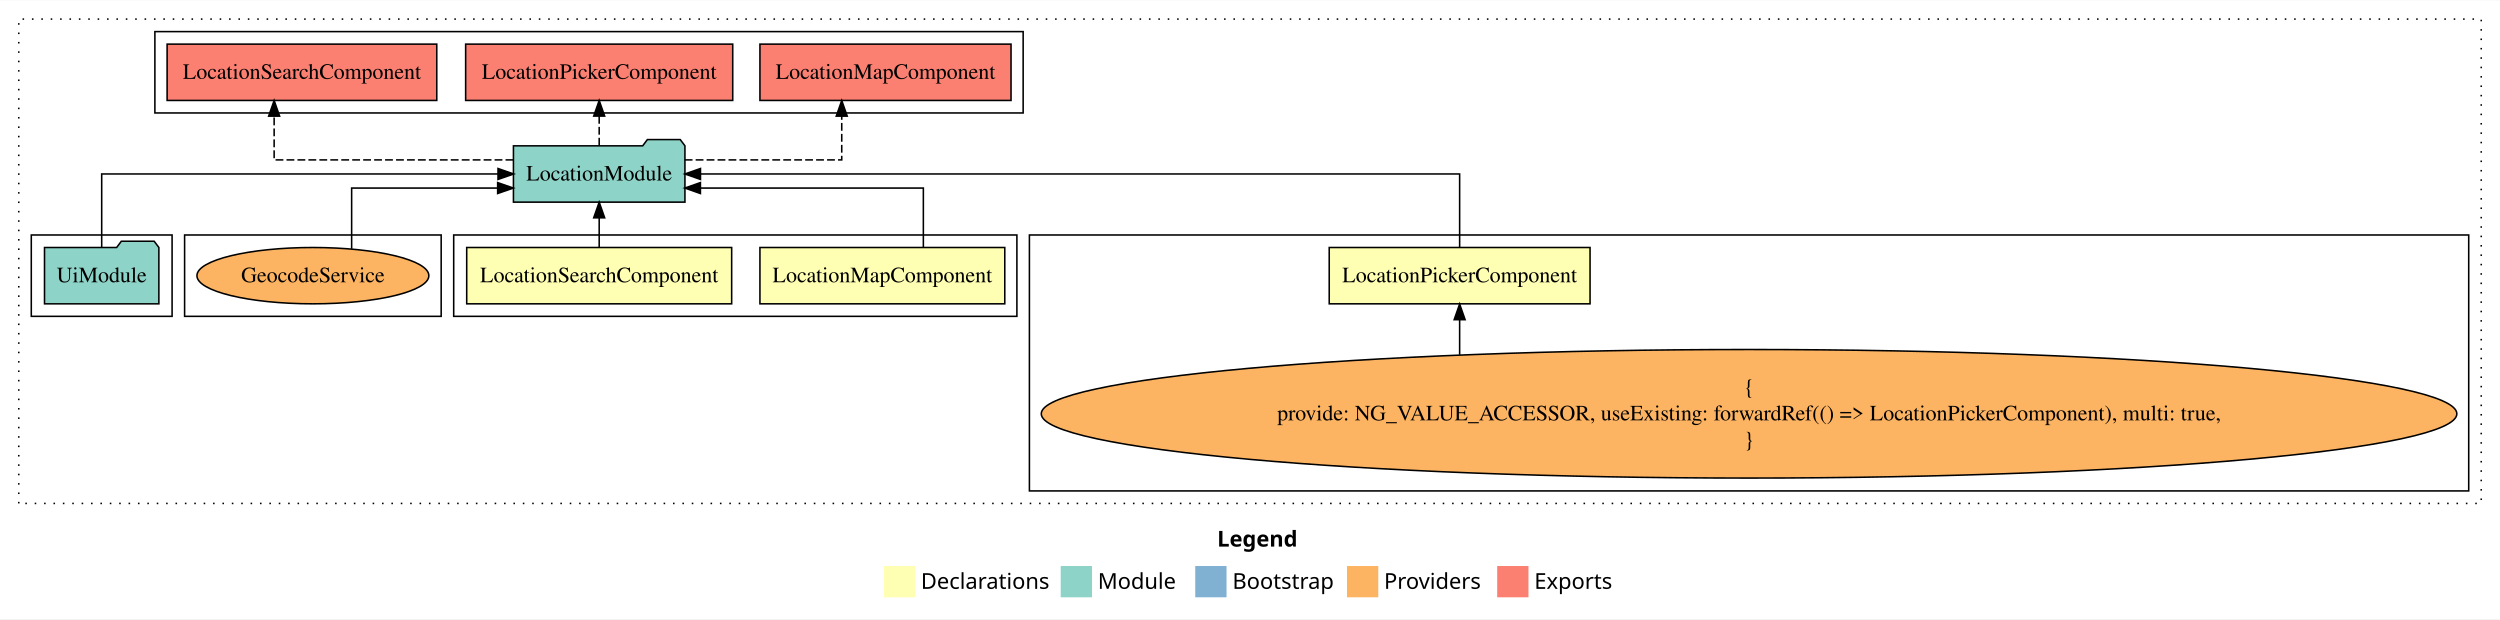
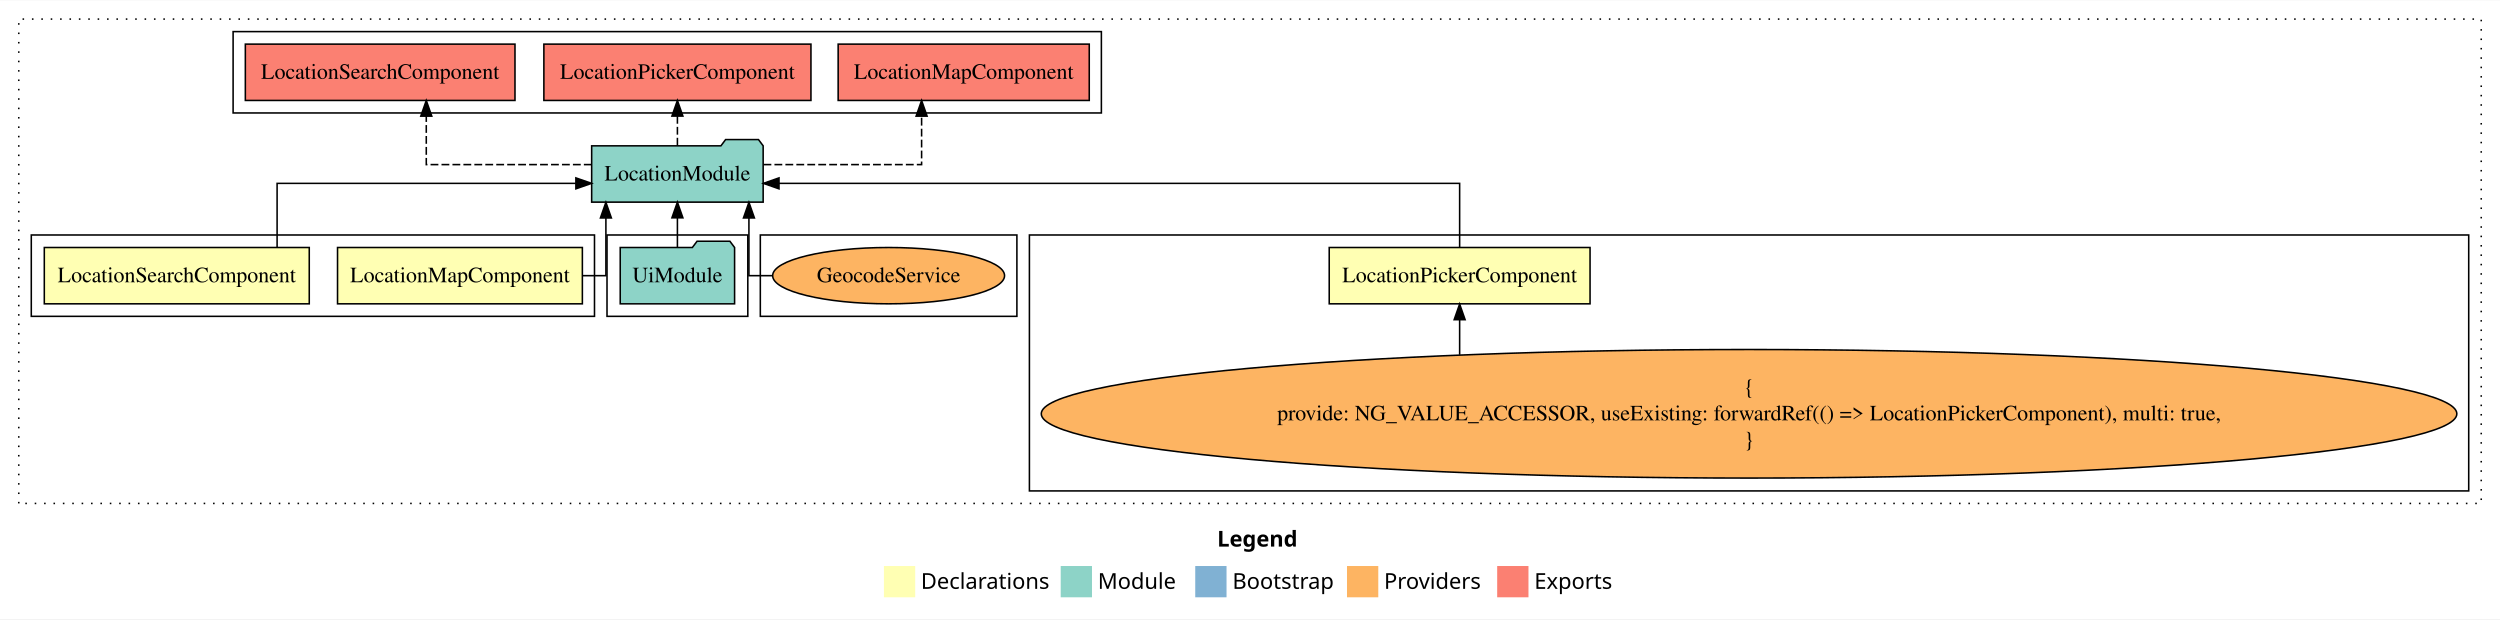
<svg xmlns="http://www.w3.org/2000/svg" width="1598pt" height="396pt" viewBox="0.00 0.00 1598.00 395.59">
  <g id="graph0" class="graph" transform="scale(1 1) rotate(0) translate(4 391.59)">
    <polygon fill="white" stroke="transparent" points="-4,4 -4,-391.59 1594,-391.59 1594,4 -4,4" />
    <text text-anchor="start" x="774.01" y="-42.4" font-family="sans-serif" font-weight="bold" font-size="14.00">Legend</text>
    <polygon fill="#ffffb3" stroke="transparent" points="561,-10 561,-30 581,-30 581,-10 561,-10" />
    <text text-anchor="start" x="584.63" y="-15.4" font-family="sans-serif" font-size="14.00">  Declarations</text>
    <polygon fill="#8dd3c7" stroke="transparent" points="674,-10 674,-30 694,-30 694,-10 674,-10" />
    <text text-anchor="start" x="697.73" y="-15.4" font-family="sans-serif" font-size="14.00">  Module</text>
    <polygon fill="#80b1d3" stroke="transparent" points="760,-10 760,-30 780,-30 780,-10 760,-10" />
    <text text-anchor="start" x="783.78" y="-15.4" font-family="sans-serif" font-size="14.00">  Bootstrap</text>
    <polygon fill="#fdb462" stroke="transparent" points="857,-10 857,-30 877,-30 877,-10 857,-10" />
    <text text-anchor="start" x="880.67" y="-15.4" font-family="sans-serif" font-size="14.00">  Providers</text>
    <polygon fill="#fb8072" stroke="transparent" points="953,-10 953,-30 973,-30 973,-10 953,-10" />
    <text text-anchor="start" x="976.73" y="-15.4" font-family="sans-serif" font-size="14.00">  Exports</text>
    <g id="clust1" class="cluster">
      <polygon fill="none" stroke="black" stroke-dasharray="1,5" points="8,-70 8,-379.59 1582,-379.59 1582,-70 8,-70" />
    </g>
+     <g id="clust7" class="cluster">
+       <polygon fill="none" stroke="black" points="145,-319.59 145,-371.59 700,-371.59 700,-319.59 145,-319.59" />
+     </g>
    <g id="clust4" class="cluster">
      <polygon fill="none" stroke="black" points="654,-78 654,-241.59 1574,-241.59 1574,-78 654,-78" />
    </g>
-     <g id="clust2" class="cluster">
-       <polygon fill="none" stroke="black" points="286,-189.59 286,-241.59 646,-241.59 646,-189.59 286,-189.59" />
-     </g>
    <g id="clust9" class="cluster">
-       <polygon fill="none" stroke="black" points="114,-189.59 114,-241.59 278,-241.59 278,-189.59 114,-189.59" />
-     </g>
-     <g id="clust7" class="cluster">
-       <polygon fill="none" stroke="black" points="95,-319.59 95,-371.59 650,-371.59 650,-319.59 95,-319.59" />
+       <polygon fill="none" stroke="black" points="482,-189.59 482,-241.59 646,-241.59 646,-189.59 482,-189.59" />
    </g>
    <g id="clust6" class="cluster">
-       <polygon fill="none" stroke="black" points="16,-189.59 16,-241.59 106,-241.59 106,-189.59 16,-189.59" />
+       <polygon fill="none" stroke="black" points="384,-189.59 384,-241.59 474,-241.59 474,-189.59 384,-189.59" />
+     </g>
+     <g id="clust2" class="cluster">
+       <polygon fill="none" stroke="black" points="16,-189.59 16,-241.59 376,-241.59 376,-189.59 16,-189.59" />
    </g>
    <g id="node1" class="node">
-       <polygon fill="#ffffb3" stroke="black" points="638.25,-233.59 481.75,-233.59 481.75,-197.59 638.25,-197.59 638.25,-233.59" />
-       <text text-anchor="middle" x="560" y="-211.39" font-family="Times,serif" font-size="14.00">LocationMapComponent</text>
+       <polygon fill="#ffffb3" stroke="black" points="368.25,-233.59 211.75,-233.59 211.75,-197.59 368.25,-197.59 368.25,-233.59" />
+       <text text-anchor="middle" x="290" y="-211.39" font-family="Times,serif" font-size="14.00">LocationMapComponent</text>
    </g>
    <g id="node4" class="node">
-       <polygon fill="#8dd3c7" stroke="black" points="433.81,-298.59 430.81,-302.59 409.81,-302.59 406.81,-298.59 324.19,-298.59 324.19,-262.59 433.81,-262.59 433.81,-298.59" />
-       <text text-anchor="middle" x="379" y="-276.39" font-family="Times,serif" font-size="14.00">LocationModule</text>
+       <polygon fill="#8dd3c7" stroke="black" points="483.81,-298.59 480.81,-302.59 459.81,-302.59 456.81,-298.59 374.19,-298.59 374.19,-262.59 483.81,-262.59 483.81,-298.59" />
+       <text text-anchor="middle" x="429" y="-276.39" font-family="Times,serif" font-size="14.00">LocationModule</text>
    </g>
    <g id="edge1" class="edge">
-       <path fill="none" stroke="black" d="M586.21,-233.62C586.21,-249.99 586.21,-271.59 586.21,-271.59 586.21,-271.59 443.71,-271.59 443.71,-271.59" />
-       <polygon fill="black" stroke="black" points="443.71,-268.09 433.71,-271.59 443.71,-275.09 443.71,-268.09" />
+       <path fill="none" stroke="black" d="M368.3,-215.59C377.27,-215.59 383.29,-215.59 383.29,-215.59 383.29,-215.59 383.29,-252.48 383.29,-252.48" />
+       <polygon fill="black" stroke="black" points="379.79,-252.48 383.29,-262.48 386.79,-252.48 379.79,-252.48" />
    </g>
    <g id="node2" class="node">
      <polygon fill="#ffffb3" stroke="black" points="1012.36,-233.59 845.64,-233.59 845.64,-197.59 1012.36,-197.59 1012.36,-233.59" />
      <text text-anchor="middle" x="929" y="-211.39" font-family="Times,serif" font-size="14.00">LocationPickerComponent</text>
    </g>
    <g id="edge2" class="edge">
-       <path fill="none" stroke="black" d="M929,-233.7C929,-252.93 929,-280.59 929,-280.59 929,-280.59 443.75,-280.59 443.75,-280.59" />
-       <polygon fill="black" stroke="black" points="443.75,-277.09 433.75,-280.59 443.75,-284.09 443.75,-277.09" />
+       <path fill="none" stroke="black" d="M929,-233.61C929,-250.96 929,-274.59 929,-274.59 929,-274.59 493.94,-274.59 493.94,-274.59" />
+       <polygon fill="black" stroke="black" points="493.94,-271.09 483.94,-274.59 493.94,-278.09 493.94,-271.09" />
    </g>
    <g id="node3" class="node">
-       <polygon fill="#ffffb3" stroke="black" points="463.68,-233.59 294.32,-233.59 294.32,-197.59 463.68,-197.59 463.68,-233.59" />
-       <text text-anchor="middle" x="379" y="-211.39" font-family="Times,serif" font-size="14.00">LocationSearchComponent</text>
+       <polygon fill="#ffffb3" stroke="black" points="193.68,-233.59 24.32,-233.59 24.32,-197.59 193.68,-197.59 193.68,-233.59" />
+       <text text-anchor="middle" x="109" y="-211.39" font-family="Times,serif" font-size="14.00">LocationSearchComponent</text>
    </g>
    <g id="edge4" class="edge">
-       <path fill="none" stroke="black" d="M379,-233.7C379,-233.7 379,-252.58 379,-252.58" />
-       <polygon fill="black" stroke="black" points="375.5,-252.58 379,-262.58 382.5,-252.58 375.5,-252.58" />
+       <path fill="none" stroke="black" d="M173.12,-233.61C173.12,-250.96 173.12,-274.59 173.12,-274.59 173.12,-274.59 364.11,-274.59 364.11,-274.59" />
+       <polygon fill="black" stroke="black" points="364.11,-278.09 374.11,-274.59 364.11,-271.09 364.11,-278.09" />
    </g>
    <g id="node7" class="node">
-       <polygon fill="#fb8072" stroke="black" points="642.25,-363.59 481.75,-363.59 481.75,-327.59 642.25,-327.59 642.25,-363.59" />
-       <text text-anchor="middle" x="562" y="-341.39" font-family="Times,serif" font-size="14.00">LocationMapComponent </text>
+       <polygon fill="#fb8072" stroke="black" points="692.25,-363.59 531.75,-363.59 531.75,-327.59 692.25,-327.59 692.25,-363.59" />
+       <text text-anchor="middle" x="612" y="-341.39" font-family="Times,serif" font-size="14.00">LocationMapComponent </text>
    </g>
    <g id="edge6" class="edge">
-       <path fill="none" stroke="black" stroke-dasharray="5,2" d="M433.66,-289.59C478.3,-289.59 534.04,-289.59 534.04,-289.59 534.04,-289.59 534.04,-317.56 534.04,-317.56" />
-       <polygon fill="black" stroke="black" points="530.54,-317.56 534.04,-327.56 537.54,-317.56 530.54,-317.56" />
+       <path fill="none" stroke="black" stroke-dasharray="5,2" d="M484.03,-286.59C528.97,-286.59 585.09,-286.59 585.09,-286.59 585.09,-286.59 585.09,-317.57 585.09,-317.57" />
+       <polygon fill="black" stroke="black" points="581.59,-317.57 585.09,-327.57 588.59,-317.57 581.59,-317.57" />
    </g>
    <g id="node8" class="node">
-       <polygon fill="#fb8072" stroke="black" points="464.36,-363.59 293.64,-363.59 293.64,-327.59 464.36,-327.59 464.36,-363.59" />
-       <text text-anchor="middle" x="379" y="-341.39" font-family="Times,serif" font-size="14.00">LocationPickerComponent </text>
+       <polygon fill="#fb8072" stroke="black" points="514.36,-363.59 343.64,-363.59 343.64,-327.59 514.36,-327.59 514.36,-363.59" />
+       <text text-anchor="middle" x="429" y="-341.39" font-family="Times,serif" font-size="14.00">LocationPickerComponent </text>
    </g>
    <g id="edge7" class="edge">
-       <path fill="none" stroke="black" stroke-dasharray="5,2" d="M379,-298.7C379,-298.7 379,-317.58 379,-317.58" />
-       <polygon fill="black" stroke="black" points="375.5,-317.58 379,-327.58 382.5,-317.58 375.5,-317.58" />
+       <path fill="none" stroke="black" stroke-dasharray="5,2" d="M429,-298.7C429,-298.7 429,-317.58 429,-317.58" />
+       <polygon fill="black" stroke="black" points="425.5,-317.58 429,-327.58 432.5,-317.58 425.5,-317.58" />
    </g>
    <g id="node9" class="node">
-       <polygon fill="#fb8072" stroke="black" points="275.18,-363.59 102.82,-363.59 102.82,-327.59 275.18,-327.59 275.18,-363.59" />
-       <text text-anchor="middle" x="189" y="-341.39" font-family="Times,serif" font-size="14.00">LocationSearchComponent </text>
+       <polygon fill="#fb8072" stroke="black" points="325.18,-363.59 152.82,-363.59 152.82,-327.59 325.18,-327.59 325.18,-363.59" />
+       <text text-anchor="middle" x="239" y="-341.39" font-family="Times,serif" font-size="14.00">LocationSearchComponent </text>
    </g>
    <g id="edge8" class="edge">
-       <path fill="none" stroke="black" stroke-dasharray="5,2" d="M324.14,-289.59C262.58,-289.59 171.23,-289.59 171.23,-289.59 171.23,-289.59 171.23,-317.56 171.23,-317.56" />
-       <polygon fill="black" stroke="black" points="167.73,-317.56 171.23,-327.56 174.73,-317.56 167.73,-317.56" />
+       <path fill="none" stroke="black" stroke-dasharray="5,2" d="M374.21,-286.59C327.71,-286.59 268.48,-286.59 268.48,-286.59 268.48,-286.59 268.48,-317.57 268.48,-317.57" />
+       <polygon fill="black" stroke="black" points="264.98,-317.57 268.48,-327.57 271.98,-317.57 264.98,-317.57" />
    </g>
    <g id="node5" class="node">
      <ellipse fill="#fdb462" stroke="black" cx="1114" cy="-127.3" rx="452.42" ry="41.09" />
      <text text-anchor="middle" x="1114" y="-139.9" font-family="Times,serif" font-size="14.00">{</text>
      <text text-anchor="middle" x="1114" y="-123.1" font-family="Times,serif" font-size="14.00">    provide: NG_VALUE_ACCESSOR, useExisting: forwardRef(() =&gt; LocationPickerComponent), multi: true,</text>
      <text text-anchor="middle" x="1114" y="-106.3" font-family="Times,serif" font-size="14.00">}</text>
    </g>
    <g id="edge3" class="edge">
      <path fill="none" stroke="black" d="M929,-165C929,-165 929,-187.45 929,-187.45" />
      <polygon fill="black" stroke="black" points="925.5,-187.45 929,-197.45 932.5,-187.45 925.5,-187.45" />
    </g>
    <g id="node6" class="node">
-       <polygon fill="#8dd3c7" stroke="black" points="97.55,-233.59 94.55,-237.59 73.55,-237.59 70.55,-233.59 24.45,-233.59 24.45,-197.59 97.55,-197.59 97.55,-233.59" />
-       <text text-anchor="middle" x="61" y="-211.39" font-family="Times,serif" font-size="14.00">UiModule</text>
+       <polygon fill="#8dd3c7" stroke="black" points="465.55,-233.59 462.55,-237.59 441.55,-237.59 438.55,-233.59 392.45,-233.59 392.45,-197.59 465.55,-197.59 465.55,-233.59" />
+       <text text-anchor="middle" x="429" y="-211.39" font-family="Times,serif" font-size="14.00">UiModule</text>
    </g>
    <g id="edge5" class="edge">
-       <path fill="none" stroke="black" d="M61,-233.7C61,-252.93 61,-280.59 61,-280.59 61,-280.59 314.33,-280.59 314.33,-280.59" />
-       <polygon fill="black" stroke="black" points="314.33,-284.09 324.33,-280.59 314.33,-277.09 314.33,-284.09" />
+       <path fill="none" stroke="black" d="M429,-233.7C429,-233.7 429,-252.58 429,-252.58" />
+       <polygon fill="black" stroke="black" points="425.5,-252.58 429,-262.58 432.5,-252.58 425.5,-252.58" />
    </g>
    <g id="node10" class="node">
-       <ellipse fill="#fdb462" stroke="black" cx="196" cy="-215.59" rx="74.12" ry="18" />
-       <text text-anchor="middle" x="196" y="-211.39" font-family="Times,serif" font-size="14.00">GeocodeService</text>
+       <ellipse fill="#fdb462" stroke="black" cx="564" cy="-215.59" rx="74.12" ry="18" />
+       <text text-anchor="middle" x="564" y="-211.39" font-family="Times,serif" font-size="14.00">GeocodeService</text>
    </g>
    <g id="edge9" class="edge">
-       <path fill="none" stroke="black" d="M220.77,-232.7C220.77,-249.16 220.77,-271.59 220.77,-271.59 220.77,-271.59 314.1,-271.59 314.1,-271.59" />
-       <polygon fill="black" stroke="black" points="314.1,-275.09 324.1,-271.59 314.1,-268.09 314.1,-275.09" />
+       <path fill="none" stroke="black" d="M489.46,-215.59C480.65,-215.59 474.71,-215.59 474.71,-215.59 474.71,-215.59 474.71,-252.48 474.71,-252.48" />
+       <polygon fill="black" stroke="black" points="471.22,-252.48 474.71,-262.48 478.22,-252.48 471.22,-252.48" />
    </g>
  </g>
</svg>
